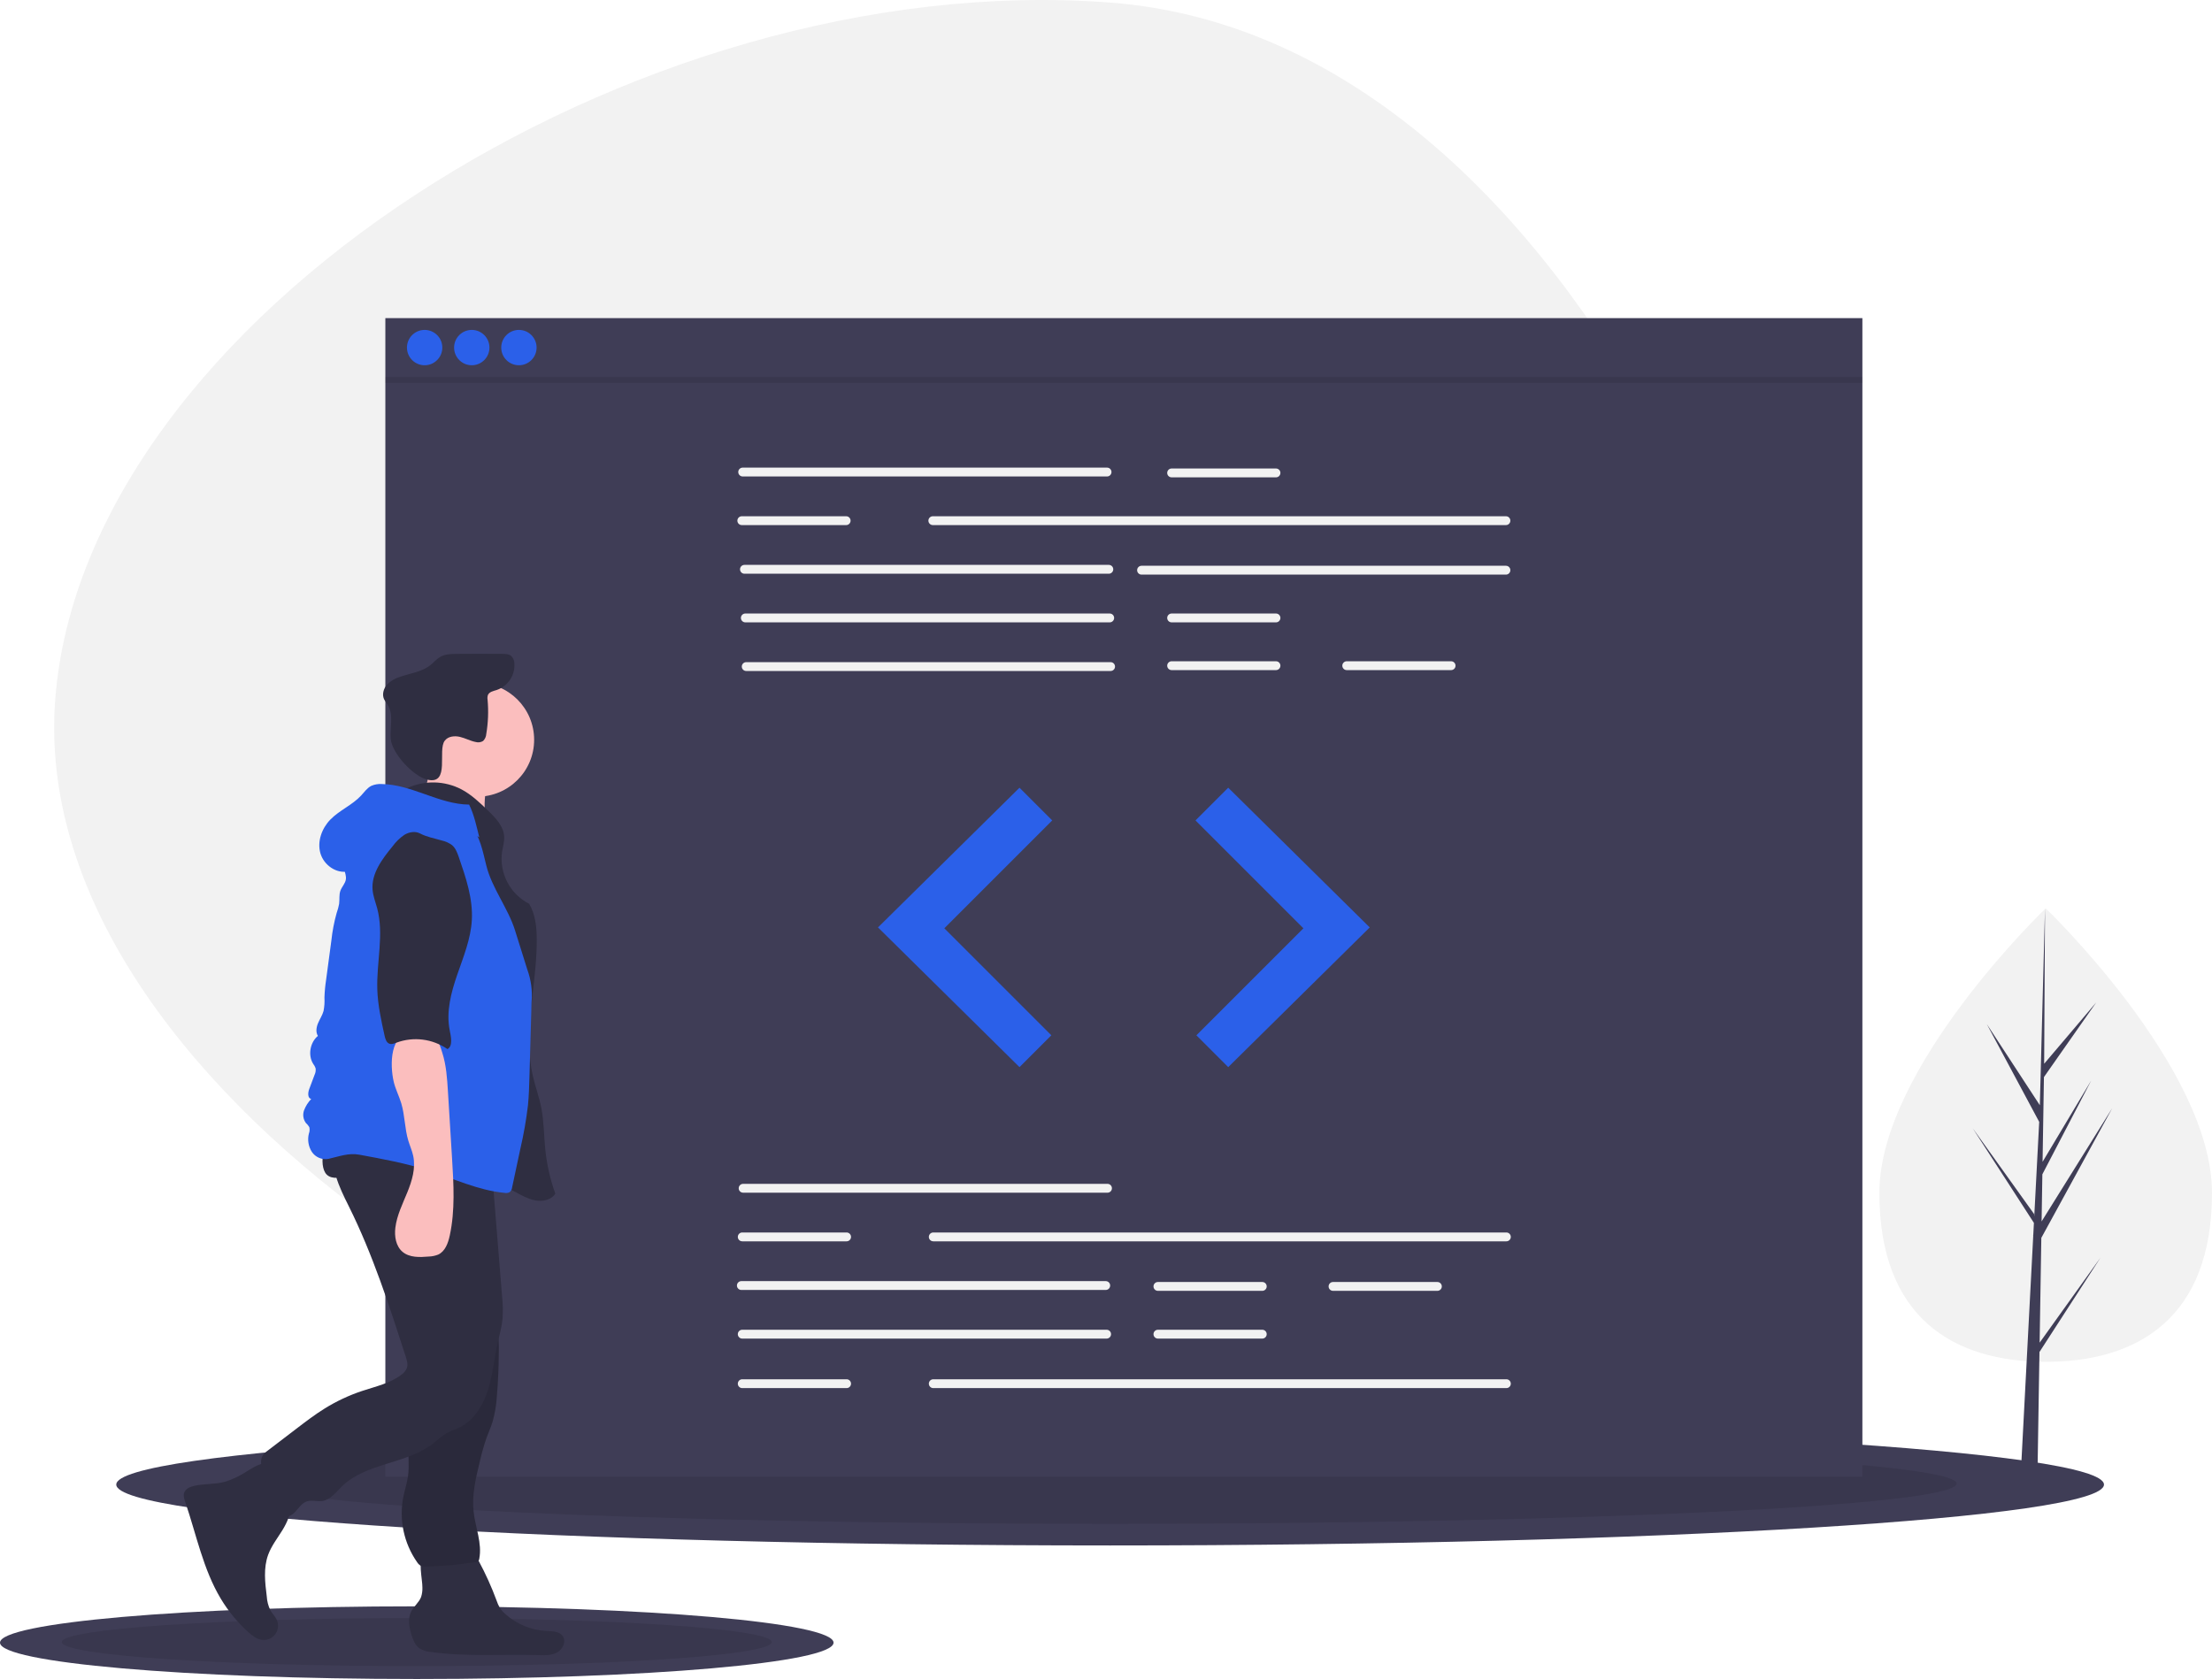
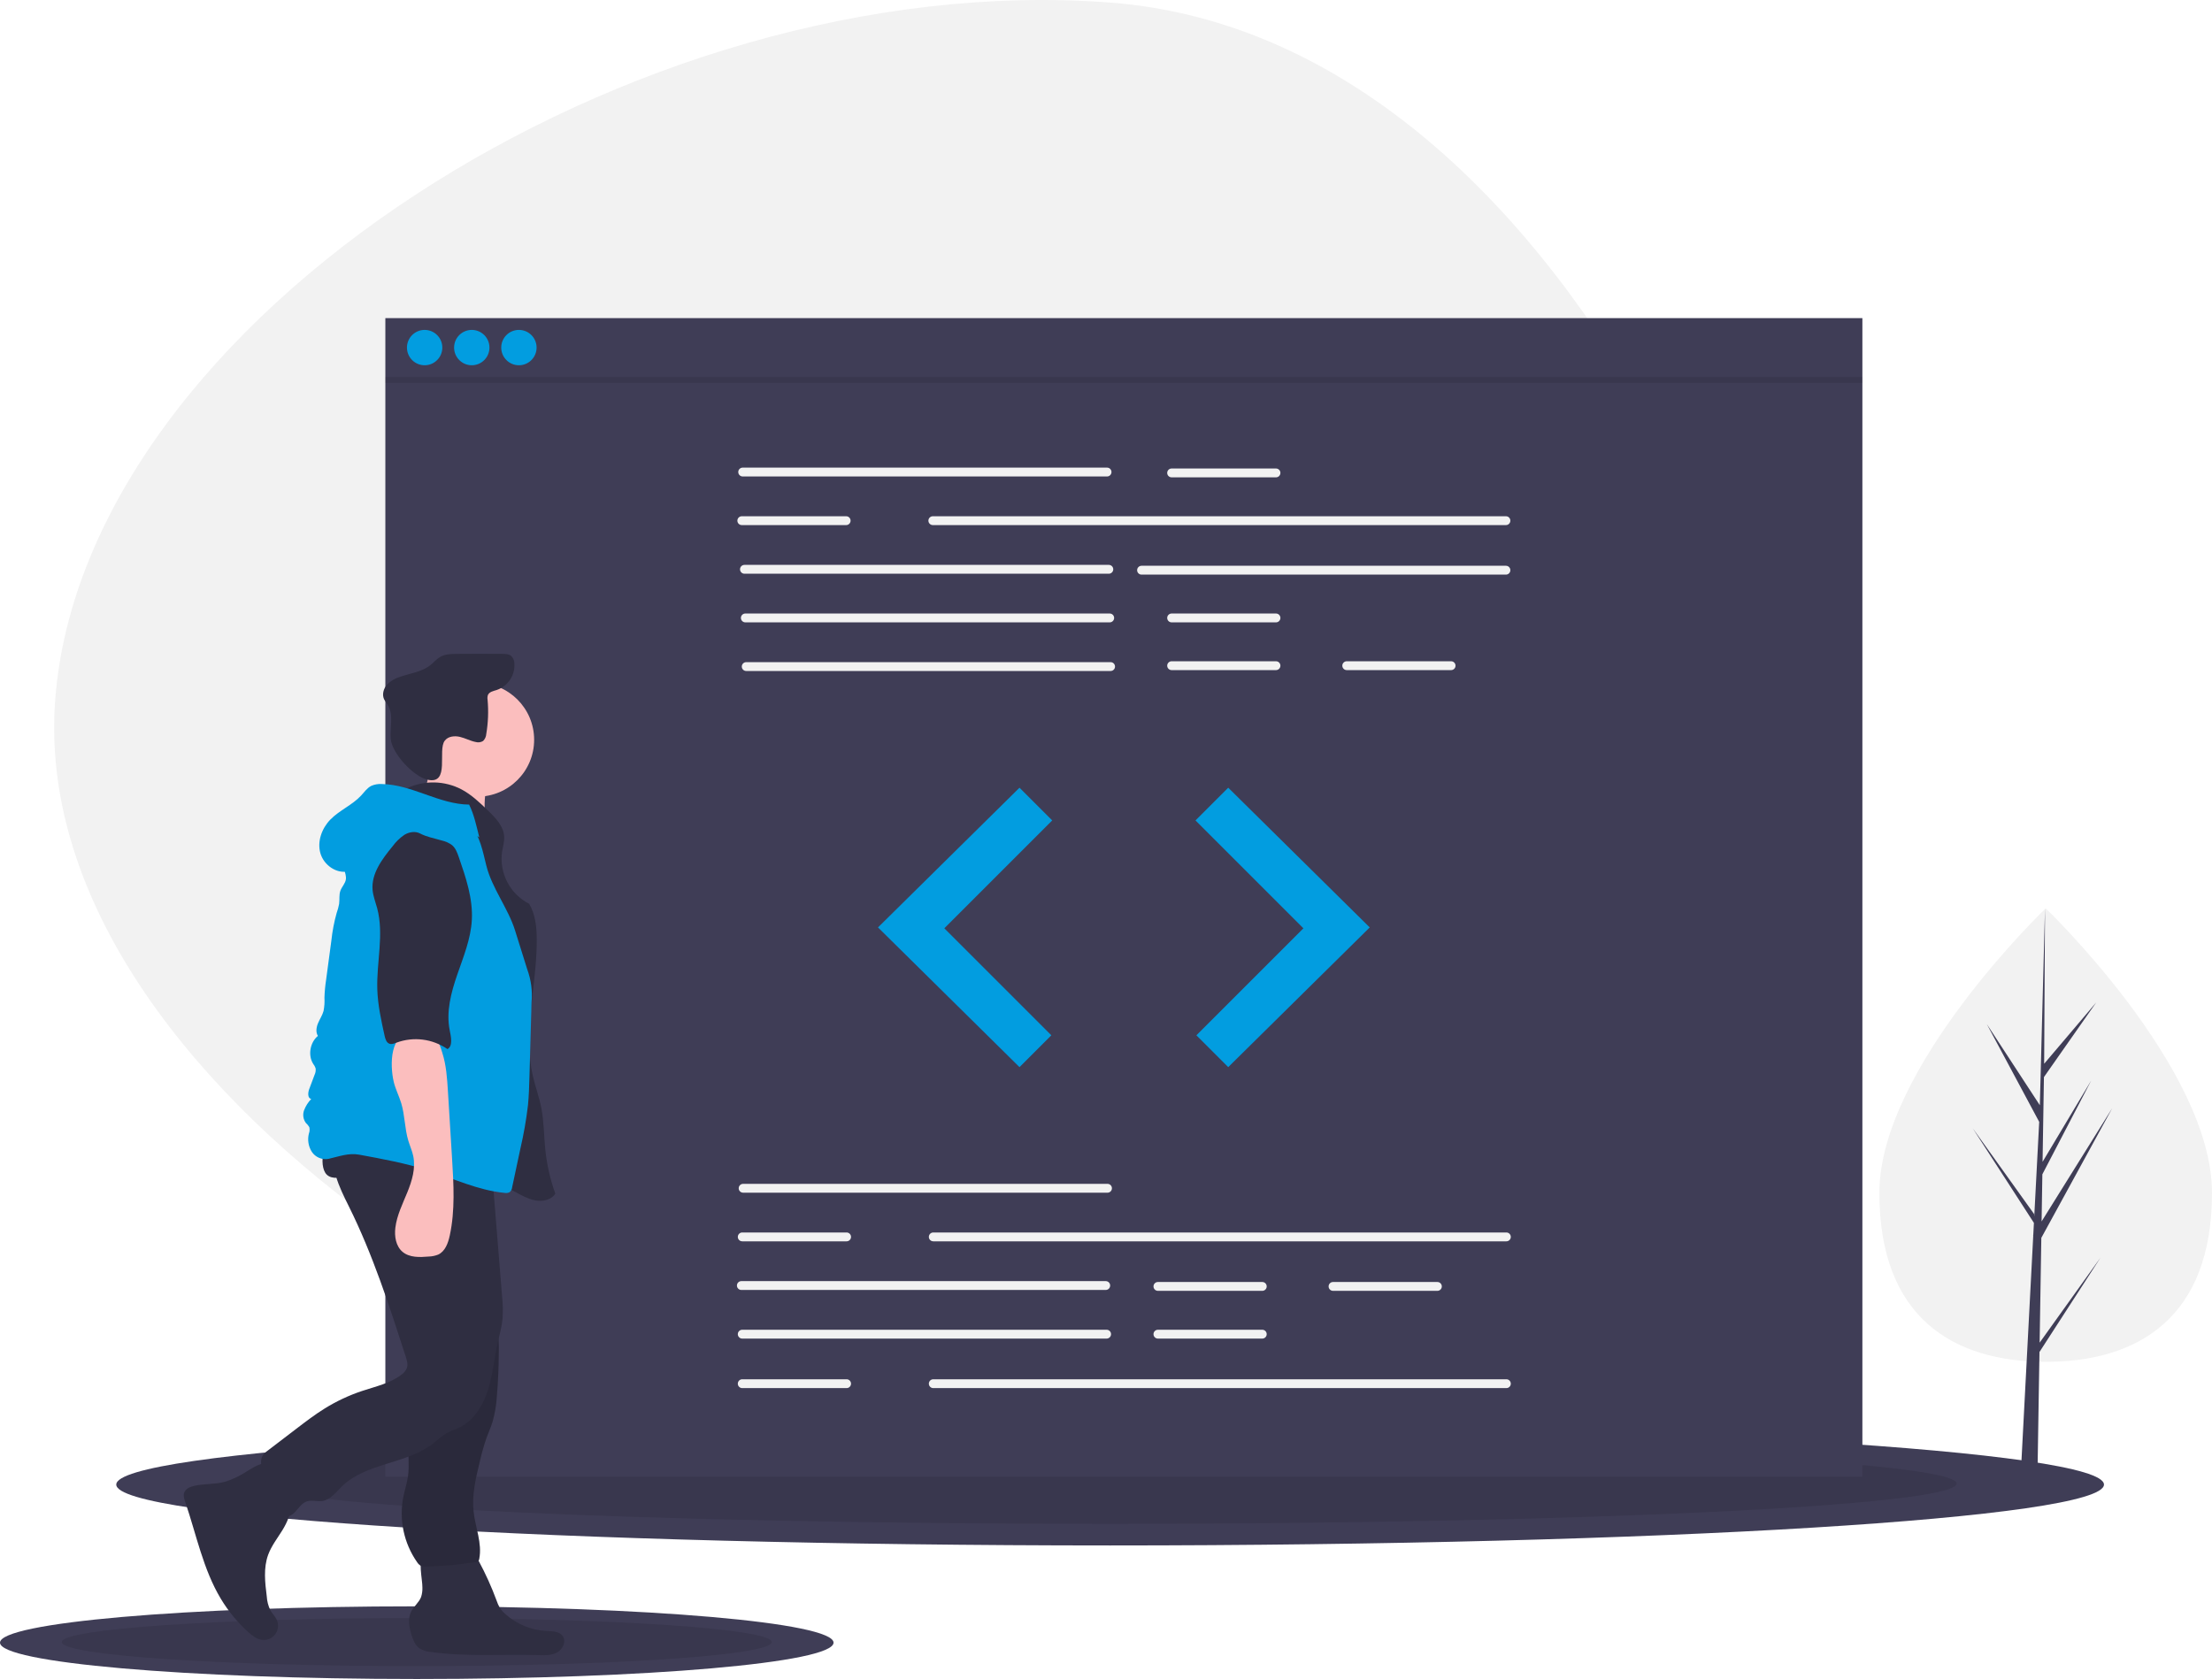
<svg xmlns="http://www.w3.org/2000/svg" id="a594ac37-6d44-4297-8862-1cbd9c01c0b7" data-name="Layer 1" width="1126.194" height="855" viewBox="0 0 1126.194 855">
  <path d="M581.768,778.438C339.369,759.991,50.297,572.172,65.014,378.781S359.7,5.358,602.099,23.805,984.031,403.667,969.314,597.058,824.166,796.885,581.768,778.438Z" transform="translate(-36.90323 -22.5)" fill="#f2f2f2" />
  <ellipse cx="565.194" cy="756" rx="506" ry="31" fill="#3f3d56" />
  <ellipse cx="565.194" cy="755.5" rx="431" ry="20.5" opacity="0.1" />
  <ellipse cx="212.194" cy="836.5" rx="212.194" ry="18.5" fill="#3f3d56" />
  <ellipse cx="212.194" cy="836.202" rx="180.742" ry="12.234" opacity="0.1" />
  <rect x="196.194" y="162" width="752" height="590" fill="#3f3d56" />
  <path d="M600.541,265.129H415.024a2.251,2.251,0,1,1,0-4.503H600.541a2.251,2.251,0,0,1,0,4.503Z" transform="translate(-36.90323 -22.5)" fill="#f2f2f2" />
  <path d="M803.62,289.895H511.835a2.251,2.251,0,0,1,0-4.503H803.62a2.251,2.251,0,1,1,0,4.503Z" transform="translate(-36.90323 -22.5)" fill="#f2f2f2" />
  <path d="M601.442,314.661H415.924a2.251,2.251,0,1,1,0-4.503H601.442a2.251,2.251,0,1,1,0,4.503Z" transform="translate(-36.90323 -22.5)" fill="#f2f2f2" />
  <path d="M803.62,315.111H618.102a2.251,2.251,0,0,1,0-4.503H803.62a2.251,2.251,0,1,1,0,4.503Z" transform="translate(-36.90323 -22.5)" fill="#f2f2f2" />
  <path d="M601.892,339.426H416.374a2.251,2.251,0,0,1,0-4.503H601.892a2.251,2.251,0,1,1,0,4.503Z" transform="translate(-36.90323 -22.5)" fill="#f2f2f2" />
  <path d="M602.342,364.192H416.825a2.251,2.251,0,0,1,0-4.503H602.342a2.251,2.251,0,1,1,0,4.503Z" transform="translate(-36.90323 -22.5)" fill="#f2f2f2" />
  <path d="M686.546,265.579H633.412a2.251,2.251,0,0,1,0-4.503h53.134a2.251,2.251,0,1,1,0,4.503Z" transform="translate(-36.90323 -22.5)" fill="#f2f2f2" />
  <path d="M686.546,339.426H633.412a2.251,2.251,0,0,1,0-4.503h53.134a2.251,2.251,0,1,1,0,4.503Z" transform="translate(-36.90323 -22.5)" fill="#f2f2f2" />
  <path d="M686.546,363.742H633.412a2.251,2.251,0,1,1,0-4.503h53.134a2.251,2.251,0,1,1,0,4.503Z" transform="translate(-36.90323 -22.5)" fill="#f2f2f2" />
  <path d="M775.702,363.742H722.569a2.251,2.251,0,0,1,0-4.503h53.134a2.251,2.251,0,1,1,0,4.503Z" transform="translate(-36.90323 -22.5)" fill="#f2f2f2" />
  <path d="M467.707,289.895H414.573a2.251,2.251,0,0,1,0-4.503h53.134a2.251,2.251,0,0,1,0,4.503Z" transform="translate(-36.90323 -22.5)" fill="#f2f2f2" />
  <path d="M600.766,629.861H415.249a2.251,2.251,0,0,1,0-4.503H600.766a2.251,2.251,0,0,1,0,4.503Z" transform="translate(-36.90323 -22.5)" fill="#f2f2f2" />
  <path d="M599.866,679.392H414.348a2.251,2.251,0,1,1,0-4.503H599.866a2.251,2.251,0,0,1,0,4.503Z" transform="translate(-36.90323 -22.5)" fill="#f2f2f2" />
  <path d="M600.316,704.158H414.798a2.251,2.251,0,1,1,0-4.503H600.316a2.251,2.251,0,1,1,0,4.503Z" transform="translate(-36.90323 -22.5)" fill="#f2f2f2" />
  <path d="M679.566,679.842H626.433a2.251,2.251,0,0,1,0-4.503h53.134a2.251,2.251,0,0,1,0,4.503Z" transform="translate(-36.90323 -22.5)" fill="#f2f2f2" />
  <path d="M679.566,704.158H626.433a2.251,2.251,0,0,1,0-4.503h53.134a2.251,2.251,0,1,1,0,4.503Z" transform="translate(-36.90323 -22.5)" fill="#f2f2f2" />
  <path d="M768.723,679.842H715.589a2.251,2.251,0,1,1,0-4.503h53.134a2.251,2.251,0,0,1,0,4.503Z" transform="translate(-36.90323 -22.5)" fill="#f2f2f2" />
  <path d="M803.845,654.626H512.06a2.251,2.251,0,0,1,0-4.503H803.845a2.251,2.251,0,0,1,0,4.503Z" transform="translate(-36.90323 -22.5)" fill="#f2f2f2" />
  <path d="M467.932,654.626H414.798a2.251,2.251,0,0,1,0-4.503H467.932a2.251,2.251,0,0,1,0,4.503Z" transform="translate(-36.90323 -22.5)" fill="#f2f2f2" />
  <path d="M803.845,729.374H512.06a2.251,2.251,0,1,1,0-4.503H803.845a2.251,2.251,0,0,1,0,4.503Z" transform="translate(-36.90323 -22.5)" fill="#f2f2f2" />
  <path d="M467.932,729.374H414.798a2.251,2.251,0,1,1,0-4.503H467.932a2.251,2.251,0,1,1,0,4.503Z" transform="translate(-36.90323 -22.5)" fill="#f2f2f2" />
-   <polygon points="519.06 401.13 447.014 472.275 519.06 543.42 535.27 527.21 480.786 472.725 535.72 417.79 519.06 401.13" fill="#2b60e9" />
-   <polygon points="625.327 401.13 697.373 472.275 625.327 543.42 609.117 527.21 663.602 472.725 608.667 417.79 625.327 401.13" fill="#2b60e9" />
-   <circle cx="216.194" cy="177" r="9" fill="#2b60e9" />
-   <circle cx="240.194" cy="177" r="9" fill="#2b60e9" />
-   <circle cx="264.194" cy="177" r="9" fill="#2b60e9" />
+   <polygon points="519.06 401.13 447.014 472.275 519.06 543.42 535.27 527.21 480.786 472.725 535.72 417.79 519.06 401.13" fill="#029de0" />
+   <polygon points="625.327 401.13 697.373 472.275 625.327 543.42 609.117 527.21 663.602 472.725 608.667 417.79 625.327 401.13" fill="#029de0" />
+   <circle cx="216.194" cy="177" r="9" fill="#029de0" />
+   <circle cx="240.194" cy="177" r="9" fill="#029de0" />
+   <circle cx="264.194" cy="177" r="9" fill="#029de0" />
  <rect x="196.194" y="192" width="752" height="3" opacity="0.1" />
  <path d="M1163.097,629.954c0,63.771-37.911,86.038-84.676,86.038s-84.676-22.266-84.676-86.038,84.676-144.898,84.676-144.898S1163.097,566.182,1163.097,629.954Z" transform="translate(-36.90323 -22.5)" fill="#f2f2f2" />
  <polygon points="1038.433 683.736 1039.3 630.365 1075.391 564.338 1039.436 621.993 1039.826 597.995 1064.699 550.226 1039.929 591.645 1039.929 591.645 1040.63 548.484 1067.265 510.453 1040.74 541.697 1041.178 462.556 1038.425 567.325 1038.651 563.003 1011.571 521.552 1038.217 571.3 1035.694 619.503 1035.619 618.223 1004.4 574.602 1035.524 622.743 1035.209 628.771 1035.152 628.862 1035.178 629.357 1028.776 751.653 1037.329 751.653 1038.355 688.485 1069.404 640.461 1038.433 683.736" fill="#3f3d56" />
  <path d="M159.525,773.591a43.126,43.126,0,0,1-8.178,3.503c-5.079,1.387-10.507.878-15.637,2.063-2.1.485-4.386,1.499-5.054,3.549-.49,1.503.043,3.127.553,4.623,5.669,16.62,9.085,34.266,18.125,49.321a74.641,74.641,0,0,0,13.993,16.988c2.055,1.852,4.384,3.664,7.135,3.955a7.248,7.248,0,0,0,7.371-10.182c-.811-1.801-2.317-3.196-3.289-4.916a18.757,18.757,0,0,1-1.819-6.991c-.893-7.108-1.754-14.538.709-21.265,1.652-4.512,4.682-8.359,7.206-12.447s4.622-8.772,4.06-13.544c-.383-3.257-1.972-6.237-3.65-9.054-1.681-2.823-5.005-10.408-8.383-11.35C169.16,766.864,162.583,772.024,159.525,773.591Z" transform="translate(-36.90323 -22.5)" fill="#2f2e41" />
  <path d="M251.96,831a14.019,14.019,0,0,1-.663,4.745c-1.058,2.793-3.681,4.706-5.036,7.367-1.885,3.701-1.031,8.174.218,12.135.783,2.483,1.81,5.067,3.912,6.603a12.893,12.893,0,0,0,5.954,1.907c18.036,2.496,36.358,1.064,54.559,1.587,3.317.095,6.829.211,9.725-1.41s4.686-5.697,2.717-8.368c-1.769-2.399-5.265-2.376-8.242-2.518a33.912,33.912,0,0,1-20.913-8.615,15.112,15.112,0,0,1-2.933-3.377,20.753,20.753,0,0,1-1.534-3.518,156.799,156.799,0,0,0-9.084-20.119c-.979-1.815-2.087-3.705-3.906-4.676a10.323,10.323,0,0,0-4.239-.926c-4.536-.294-16.283-1.838-19.791,1.69C249.461,816.768,252.032,826.86,251.96,831Z" transform="translate(-36.90323 -22.5)" fill="#2f2e41" />
  <circle cx="242.971" cy="376.72" r="28.975" fill="#fbbebe" />
  <path d="M253.709,423.146c-1.723,4.614-4.647,8.947-8.9,11.43l40.075,8.175a42.453,42.453,0,0,1-.562-17.869,10.3,10.3,0,0,0,.24-4.409c-.754-2.907-4.026-4.307-6.955-4.974-7.314-1.667-13.782-2.561-20.579-5.792C254.95,413.263,255.241,419.045,253.709,423.146Z" transform="translate(-36.90323 -22.5)" fill="#fbbebe" />
  <path d="M244.474,423.727a31.338,31.338,0,0,1,27.313.714c5.138,2.707,9.392,6.794,13.572,10.826,3.853,3.717,7.962,7.972,8.236,13.319.132,2.59-.676,5.123-1.084,7.684a25.766,25.766,0,0,0,13.78,26.469c3.184,5.303,3.841,11.729,3.889,17.914.185,23.436-7.209,47.161-1.93,69.995,1.239,5.361,3.162,10.554,4.232,15.951,1.387,6.991,1.318,14.18,2.044,21.27a95.266,95.266,0,0,0,5.113,22.495c-1.744,2.774-5.374,3.837-8.642,3.613s-6.325-1.643-9.242-3.136c-14.123-7.227-27.059-16.757-41.687-22.9-9.678-4.064-19.987-6.595-29.376-11.288s-18.12-12.142-20.99-22.238c-1.241-4.365-1.318-8.965-1.385-13.503-.285-19.114-.55-38.436,3.61-57.094,3.669-16.454,10.741-32.194,12.284-48.981.502-5.464.513-11.314,3.566-15.873C232.091,432.52,241.409,430.851,244.474,423.727Z" transform="translate(-36.90323 -22.5)" fill="#2f2e41" />
  <path d="M263.395,399.629c1.707-2.227,5-2.531,7.728-1.872s5.243,2.064,7.997,2.599a4.675,4.675,0,0,0,3.743-.526,5.444,5.444,0,0,0,1.615-3.57,68.163,68.163,0,0,0,.671-17.38,5.147,5.147,0,0,1,.159-2.437c.682-1.643,2.763-2.035,4.462-2.562a13.316,13.316,0,0,0,9.013-13.633,5.421,5.421,0,0,0-1.657-3.741c-1.175-.958-2.82-1.016-4.336-1.029q-11.683-.094-23.367.006c-2.883.025-5.91.096-8.409,1.533-1.848,1.063-3.222,2.773-4.88,4.112-4.326,3.491-10.178,4.201-15.441,5.991a15.308,15.308,0,0,0-6.768,4.036c-1.75,2-2.592,4.973-1.493,7.393a26.252,26.252,0,0,0,1.887,2.904c3.105,4.964,1.038,11.403,1.501,17.24.579,7.288,11.365,19.112,18.679,20.836C266.308,422.311,259.486,404.414,263.395,399.629Z" transform="translate(-36.90323 -22.5)" fill="#2f2e41" />
  <path d="M247.037,719.183c.745,5.322,1.701,10.662,1.445,16.029-.357,7.494-3.059,14.714-3.559,22.199-.373,5.591.49,11.242-.287,16.791-.497,3.553-1.656,6.978-2.373,10.494a43.395,43.395,0,0,0,6.973,33.265,5.448,5.448,0,0,0,2.023,1.961,5.714,5.714,0,0,0,2.508.332,179.947,179.947,0,0,0,25.17-2.287,2.414,2.414,0,0,0,1.616-.713,2.266,2.266,0,0,0,.351-.954c1.544-7.936-1.977-15.893-2.872-23.928-.956-8.58,1.103-17.177,3.146-25.565a113.548,113.548,0,0,1,3.467-12.228c.988-2.697,2.181-5.321,3.037-8.063a61.46,61.46,0,0,0,2.202-13.203q.892-10.575.945-21.199a88.958,88.958,0,0,0-1.665-20.01c-1.878-8.338-5.724-16.081-9.536-23.73a15.029,15.029,0,0,0-5.618,2.67,125.38,125.38,0,0,1-15.35,8.481c-3.567,1.657-10.522,2.833-12.786,6.286-2.232,3.405-.792,10.351-.621,14.106Q245.694,709.584,247.037,719.183Z" transform="translate(-36.90323 -22.5)" fill="#2f2e41" />
  <path d="M247.037,719.183c.745,5.322,1.701,10.662,1.445,16.029-.357,7.494-3.059,14.714-3.559,22.199-.373,5.591.49,11.242-.287,16.791-.497,3.553-1.656,6.978-2.373,10.494a43.395,43.395,0,0,0,6.973,33.265,5.448,5.448,0,0,0,2.023,1.961,5.714,5.714,0,0,0,2.508.332,179.947,179.947,0,0,0,25.17-2.287,2.414,2.414,0,0,0,1.616-.713,2.266,2.266,0,0,0,.351-.954c1.544-7.936-1.977-15.893-2.872-23.928-.956-8.58,1.103-17.177,3.146-25.565a113.548,113.548,0,0,1,3.467-12.228c.988-2.697,2.181-5.321,3.037-8.063a61.46,61.46,0,0,0,2.202-13.203q.892-10.575.945-21.199a88.958,88.958,0,0,0-1.665-20.01c-1.878-8.338-5.724-16.081-9.536-23.73a15.029,15.029,0,0,0-5.618,2.67,125.38,125.38,0,0,1-15.35,8.481c-3.567,1.657-10.522,2.833-12.786,6.286-2.232,3.405-.792,10.351-.621,14.106Q245.694,709.584,247.037,719.183Z" transform="translate(-36.90323 -22.5)" opacity="0.1" />
  <path d="M207.864,605.518c-3.848,10.359,1.808,21.554,6.722,31.452,12.106,24.386,20.513,50.407,28.874,76.317.626,1.941,1.252,4.058.554,5.974a7.825,7.825,0,0,1-2.822,3.347c-5.765,4.379-13.107,5.939-19.975,8.23a90.184,90.184,0,0,0-18.943,8.88c-4.977,3.084-9.639,6.644-14.292,10.197l-14.812,11.312a9.903,9.903,0,0,0-2.476,2.397c-1.429,2.241-.843,5.167-.132,7.728a131.432,131.432,0,0,0,7.252,19.792,6.911,6.911,0,0,0,2.63,3.447c2.312,1.242,5.14-.405,6.905-2.347s3.292-4.359,5.781-5.193c2.486-.833,5.222.176,7.818-.189,4.199-.589,6.986-4.457,10.013-7.426,12.365-12.131,33.01-11.251,46.612-21.977a59.228,59.228,0,0,1,6.231-4.868c2.3-1.359,4.907-2.105,7.293-3.307,7.257-3.654,11.819-11.209,14.262-18.957s3.141-15.928,4.897-23.861c.908-4.101,2.103-8.158,2.507-12.338a66.094,66.094,0,0,0-.253-11.666L287.604,621.748c-.4-4.943-.8-9.892-1.576-14.791-14.577.521-29.143,1.108-43.728,1.28C230.695,608.374,218.876,609.186,207.864,605.518Z" transform="translate(-36.90323 -22.5)" fill="#2f2e41" />
  <path d="M202.506,619.721c1.977,3.18,6.79,3.114,10.104,1.371s5.889-4.673,9.211-6.401c4.464-2.323,9.746-2.235,14.776-2.093,7.964.225,16.025.464,23.687,2.647,7.925,2.257,15.64,6.603,23.834,5.736,1.426-.151,2.985-.56,3.761-1.766a5.544,5.544,0,0,0,.62-2.836l.268-7.159a6.464,6.464,0,0,0-.57-3.625,6.082,6.082,0,0,0-2.716-2.079c-11.663-5.646-24.965-6.697-37.915-7.141q-9.875-.338-19.757-.278c-5.591.034-12.303-.775-17.739.719C202.774,598.82,198.805,613.769,202.506,619.721Z" transform="translate(-36.90323 -22.5)" fill="#2f2e41" />
-   <path d="M275.742,432.226c-15.282-.135-29.131-10.223-44.412-10.468a11.514,11.514,0,0,0-5.393.93c-2.129,1.073-3.529,3.147-5.147,4.898-4.518,4.893-11.061,7.505-15.703,12.281-4.352,4.478-6.773,11.15-5.055,17.153s8.204,10.608,14.279,9.165A36.801,36.801,0,0,1,228.65,446.706a72.887,72.887,0,0,1,11.205-5.882c6.868-3.112,14.548-6.283,21.718-3.95a30.638,30.638,0,0,1,7.409,4.04l11.954,8.03C279.543,443.45,278.29,437.288,275.742,432.226Z" transform="translate(-36.90323 -22.5)" fill="#2b60e9" />
-   <path d="M212.552,460.874c-2.029,2.532.894,6.2.447,9.413-.297,2.135-2.054,3.765-2.786,5.793-.758,2.1-.356,4.427-.643,6.641a28.489,28.489,0,0,1-1.275,4.73,84.975,84.975,0,0,0-2.686,14.026l-2.675,19.976a75.681,75.681,0,0,0-.846,9.078,27.107,27.107,0,0,1-.452,6.787c-.592,2.183-1.904,4.093-2.786,6.175s-1.291,4.602-.099,6.524c-3.991,3.325-5.178,9.854-2.387,14.235a7.899,7.899,0,0,1,1.23,2.265,5.82,5.82,0,0,1-.542,3.34l-2.705,7.207c-.692,1.845-.911,4.653,1.014,5.074a17.006,17.006,0,0,0-3.651,5.767,6.866,6.866,0,0,0,.972,6.506,8.289,8.289,0,0,1,1.694,2.056,5.473,5.473,0,0,1-.196,3.243,11.906,11.906,0,0,0,1.473,9.333,8.371,8.371,0,0,0,8.418,3.609c5.41-1.22,10.272-3.147,15.728-2.146,11.746,2.155,23.53,4.32,34.906,7.952,12.984,4.145,25.556,10.224,39.126,11.5a3.798,3.798,0,0,0,2.617-.407,3.931,3.931,0,0,0,1.21-2.488q2.097-9.832,4.194-19.665a202.363,202.363,0,0,0,3.855-22.028c.477-4.781.614-9.589.749-14.392l1.081-38.231a38.197,38.197,0,0,0-2.2-16.62l-6.217-19.848c-3.548-11.327-11.688-21.371-14.586-32.882-1.834-7.285-3.189-15.103-8.108-20.781-7.012-8.095-19.145-9.354-29.764-7.962-4.797.629-9.636,1.714-13.785,4.202-4.798,2.877-8.333,7.409-11.753,11.836C218.305,454.343,215.436,457.276,212.552,460.874Z" transform="translate(-36.90323 -22.5)" fill="#2b60e9" />
+   <path d="M275.742,432.226c-15.282-.135-29.131-10.223-44.412-10.468a11.514,11.514,0,0,0-5.393.93c-2.129,1.073-3.529,3.147-5.147,4.898-4.518,4.893-11.061,7.505-15.703,12.281-4.352,4.478-6.773,11.15-5.055,17.153s8.204,10.608,14.279,9.165A36.801,36.801,0,0,1,228.65,446.706a72.887,72.887,0,0,1,11.205-5.882c6.868-3.112,14.548-6.283,21.718-3.95a30.638,30.638,0,0,1,7.409,4.04l11.954,8.03C279.543,443.45,278.29,437.288,275.742,432.226Z" transform="translate(-36.90323 -22.5)" fill="#029de0" />
+   <path d="M212.552,460.874c-2.029,2.532.894,6.2.447,9.413-.297,2.135-2.054,3.765-2.786,5.793-.758,2.1-.356,4.427-.643,6.641a28.489,28.489,0,0,1-1.275,4.73,84.975,84.975,0,0,0-2.686,14.026l-2.675,19.976a75.681,75.681,0,0,0-.846,9.078,27.107,27.107,0,0,1-.452,6.787c-.592,2.183-1.904,4.093-2.786,6.175s-1.291,4.602-.099,6.524c-3.991,3.325-5.178,9.854-2.387,14.235a7.899,7.899,0,0,1,1.23,2.265,5.82,5.82,0,0,1-.542,3.34l-2.705,7.207c-.692,1.845-.911,4.653,1.014,5.074a17.006,17.006,0,0,0-3.651,5.767,6.866,6.866,0,0,0,.972,6.506,8.289,8.289,0,0,1,1.694,2.056,5.473,5.473,0,0,1-.196,3.243,11.906,11.906,0,0,0,1.473,9.333,8.371,8.371,0,0,0,8.418,3.609c5.41-1.22,10.272-3.147,15.728-2.146,11.746,2.155,23.53,4.32,34.906,7.952,12.984,4.145,25.556,10.224,39.126,11.5a3.798,3.798,0,0,0,2.617-.407,3.931,3.931,0,0,0,1.21-2.488q2.097-9.832,4.194-19.665a202.363,202.363,0,0,0,3.855-22.028c.477-4.781.614-9.589.749-14.392l1.081-38.231a38.197,38.197,0,0,0-2.2-16.62l-6.217-19.848c-3.548-11.327-11.688-21.371-14.586-32.882-1.834-7.285-3.189-15.103-8.108-20.781-7.012-8.095-19.145-9.354-29.764-7.962-4.797.629-9.636,1.714-13.785,4.202-4.798,2.877-8.333,7.409-11.753,11.836C218.305,454.343,215.436,457.276,212.552,460.874Z" transform="translate(-36.90323 -22.5)" fill="#029de0" />
  <path d="M237.347,573.323c.875,3.773,2.712,7.251,3.837,10.957,1.884,6.209,1.724,12.896,3.605,19.106.789,2.606,1.933,5.109,2.5,7.773,1.321,6.211-.608,12.636-3.003,18.516s-5.313,11.678-6.091,17.98c-.548,4.438.239,9.45,3.66,12.331,3.552,2.99,8.713,2.788,13.339,2.39a14.016,14.016,0,0,0,4.841-1.008c3.538-1.674,5.028-5.86,5.855-9.685,2.771-12.819,1.98-26.106,1.174-39.197l-2.106-34.234c-.405-6.591-.84-13.318-2.871-19.646-.739-2.302-2.026-6.954-4.129-8.424-2.083-1.456-8.03-1.521-10.609-1.642C235.251,547.97,235.387,564.856,237.347,573.323Z" transform="translate(-36.90323 -22.5)" fill="#fbbebe" />
  <path d="M250.751,446.923c-2.471-1.294-5.584-.736-7.972.704a24.568,24.568,0,0,0-5.972,5.798c-5.339,6.517-10.991,13.995-10.199,22.382.297,3.145,1.501,6.121,2.317,9.172,3.579,13.38-.379,27.53.075,41.373.262,7.999,2.003,15.866,3.736,23.679.354,1.595.92,3.44,2.463,3.977,1.159.403,2.41-.115,3.557-.551A28.371,28.371,0,0,1,264.721,556.731c2.865-1.529,1.791-6.363,1.149-9.546-1.908-9.458.682-19.214,3.828-28.335s6.911-18.23,7.432-27.865c.591-10.916-3.029-21.571-6.6-31.903-.779-2.255-1.631-4.62-3.439-6.178a13.665,13.665,0,0,0-5.203-2.377C258.096,449.406,254.255,448.758,250.751,446.923Z" transform="translate(-36.90323 -22.5)" fill="#2f2e41" />
</svg>
